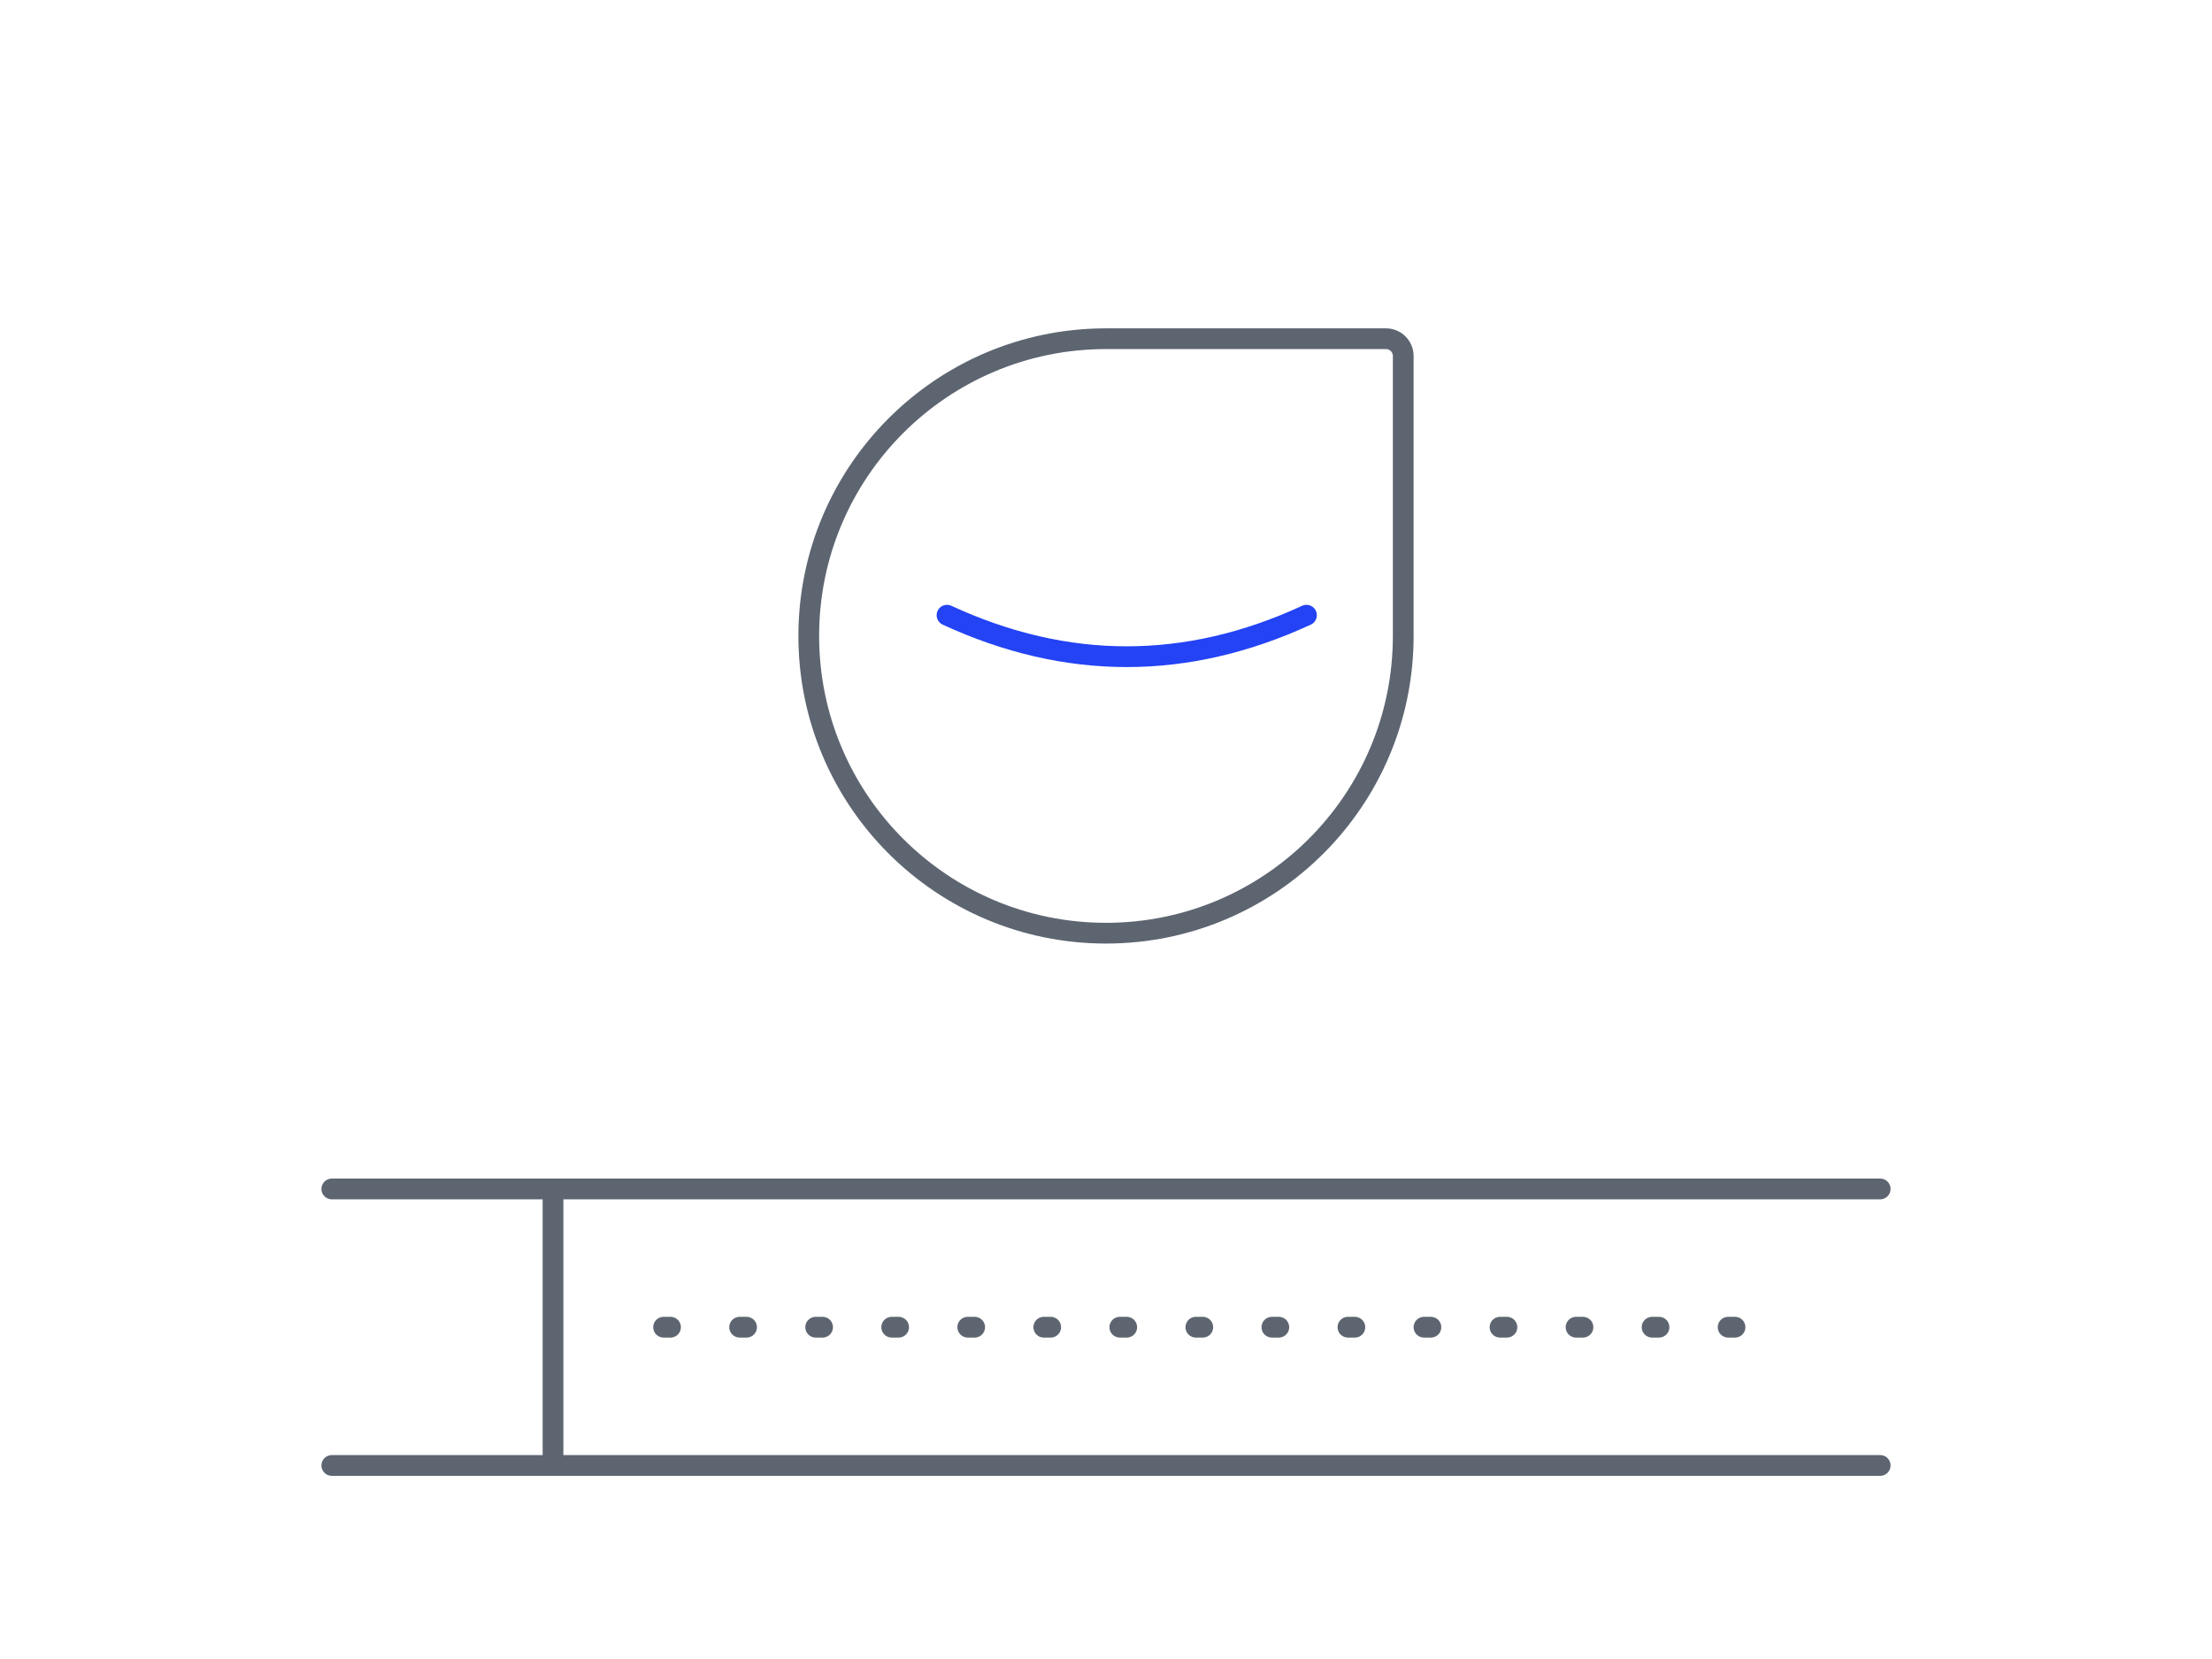
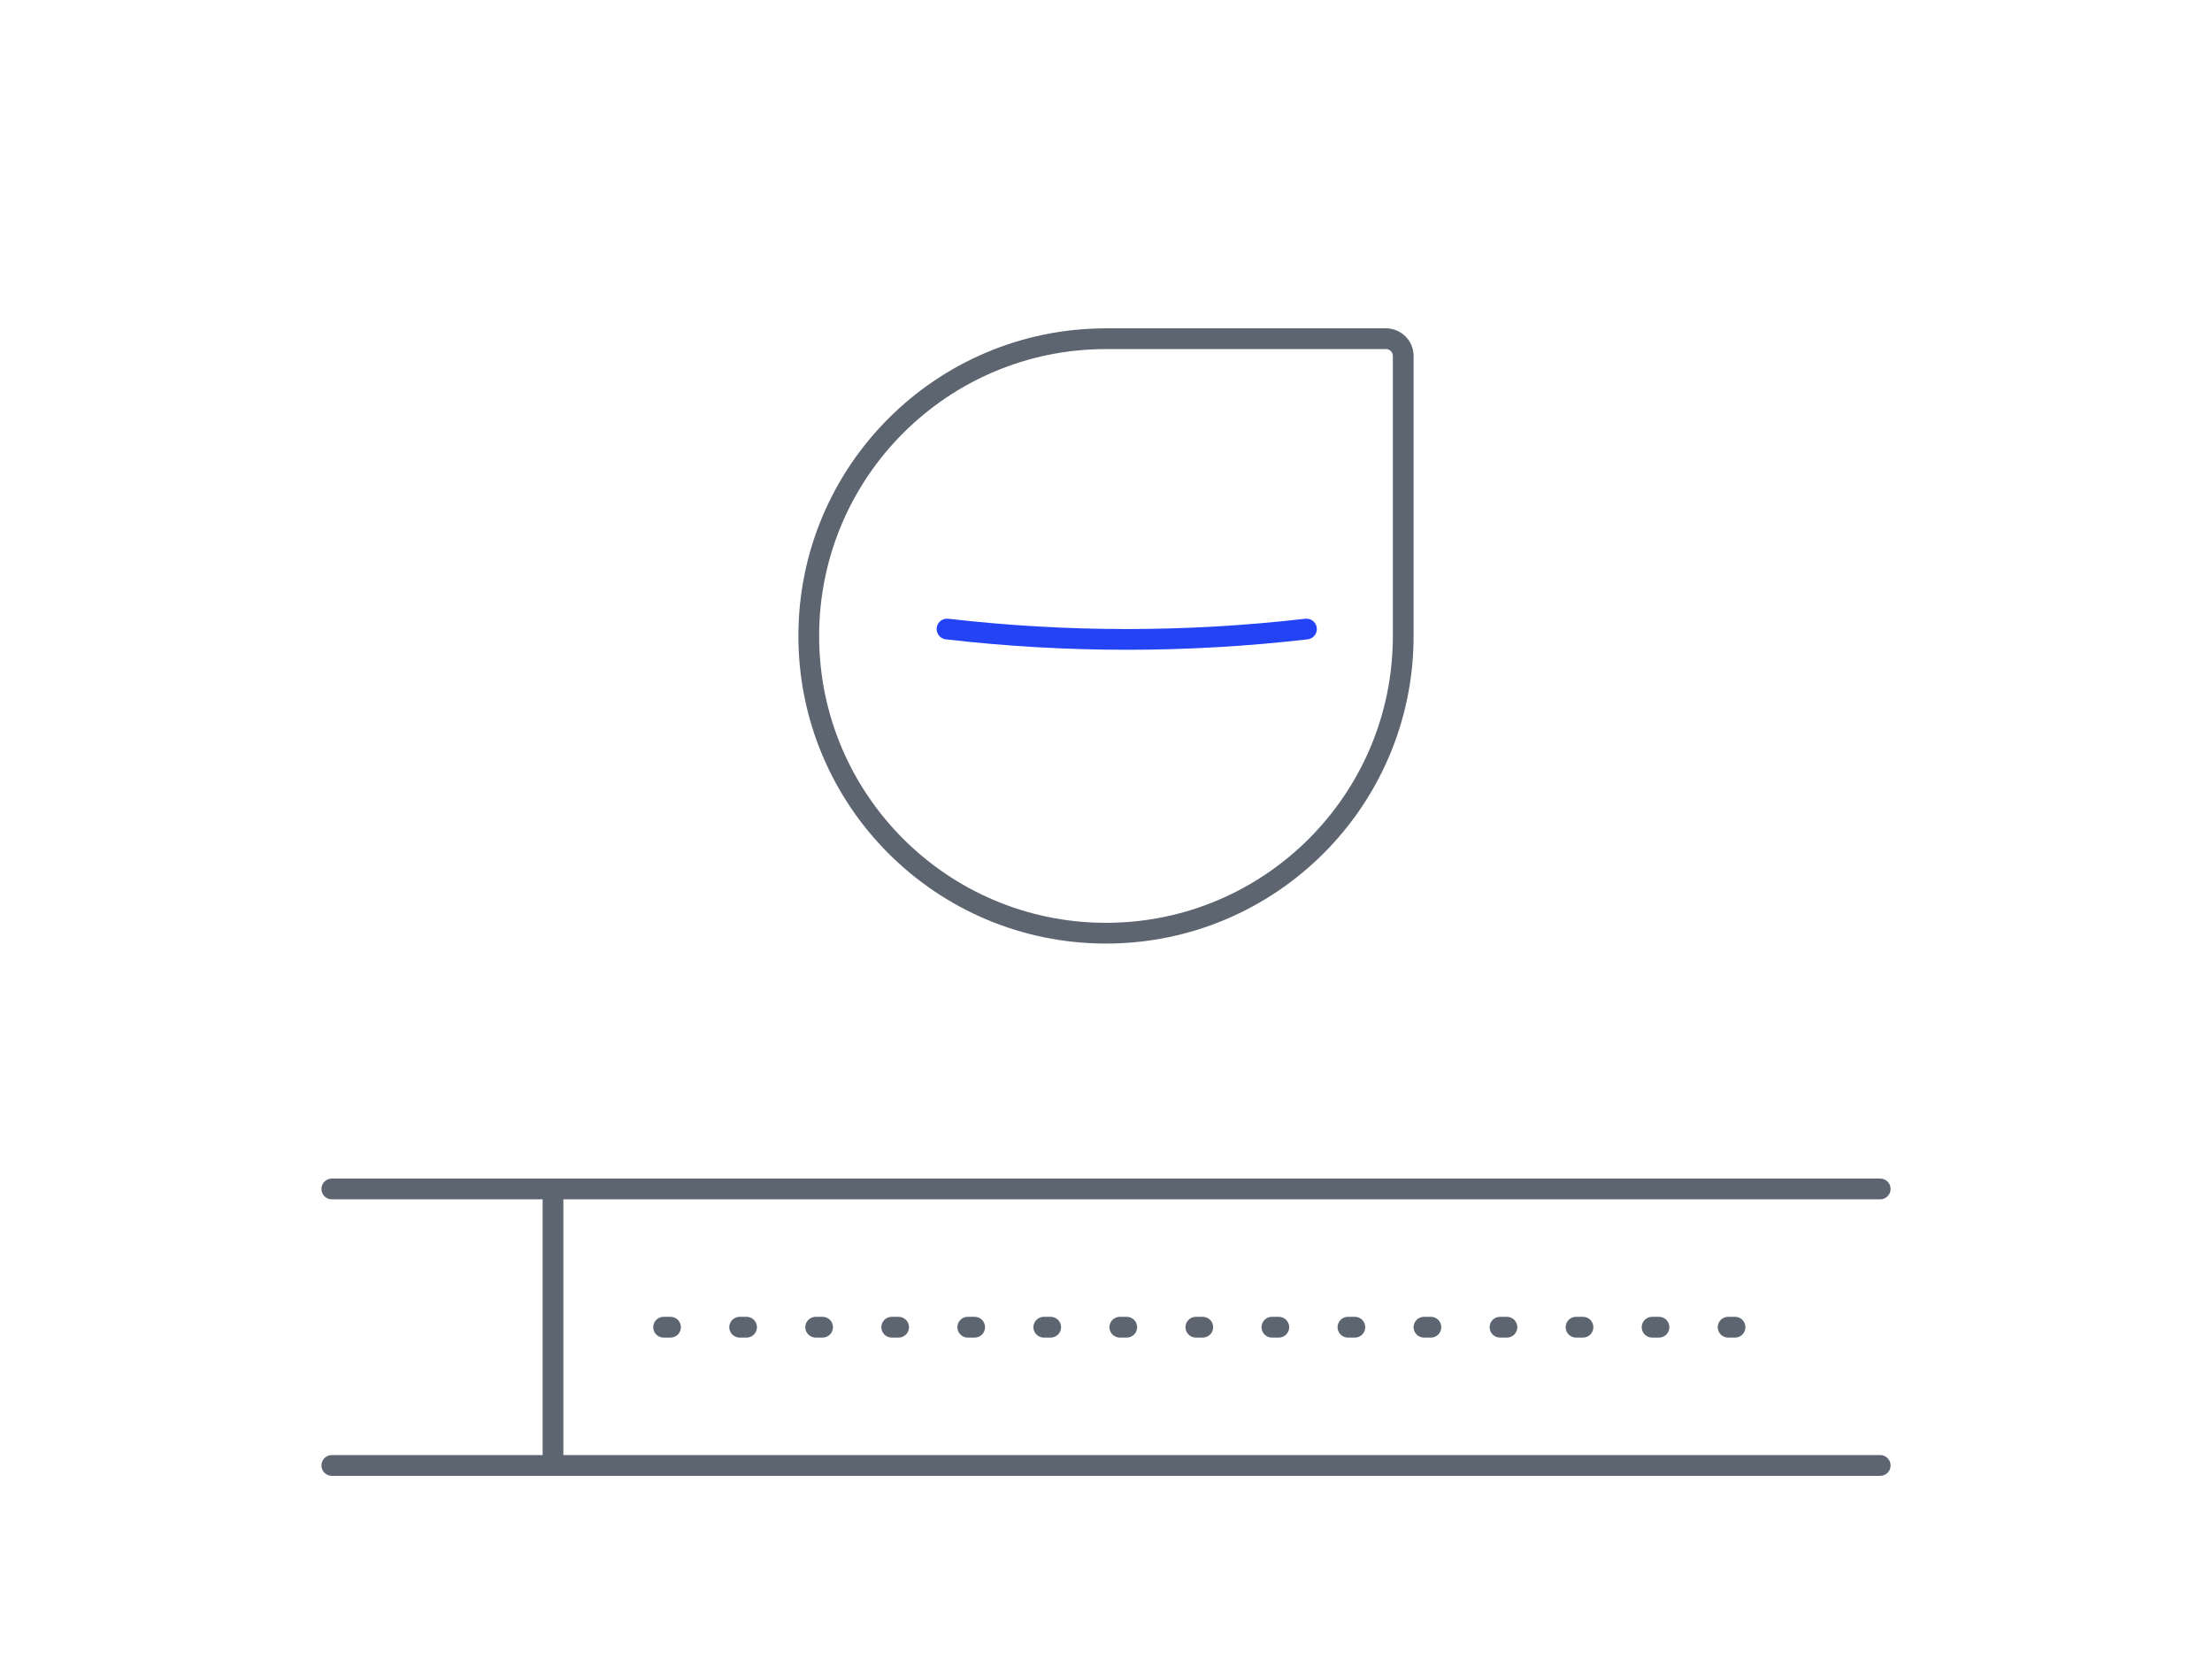
<svg xmlns="http://www.w3.org/2000/svg" fill="none" stroke-linecap="round" stroke-linejoin="round" stroke-width="1.5" viewBox="0 0 160 120">
  <g stroke="#5D6571">
    <path d="M100.25 24.5a1.25 1.25 0 0 1 1.25 1.25V46A21.5 21.5 0 1 1 80 24.5ZM24 86h112M24 106h112M40 86v20" />
    <path stroke-dasharray="0.5 5" d="M48 96h80" />
  </g>
-   <path stroke="#2343F5" d="M68.5 44.5q13 6 26 0" />
+   <path stroke="#2343F5" d="M68.5 45.5q13 1.5 26 0" />
</svg>
